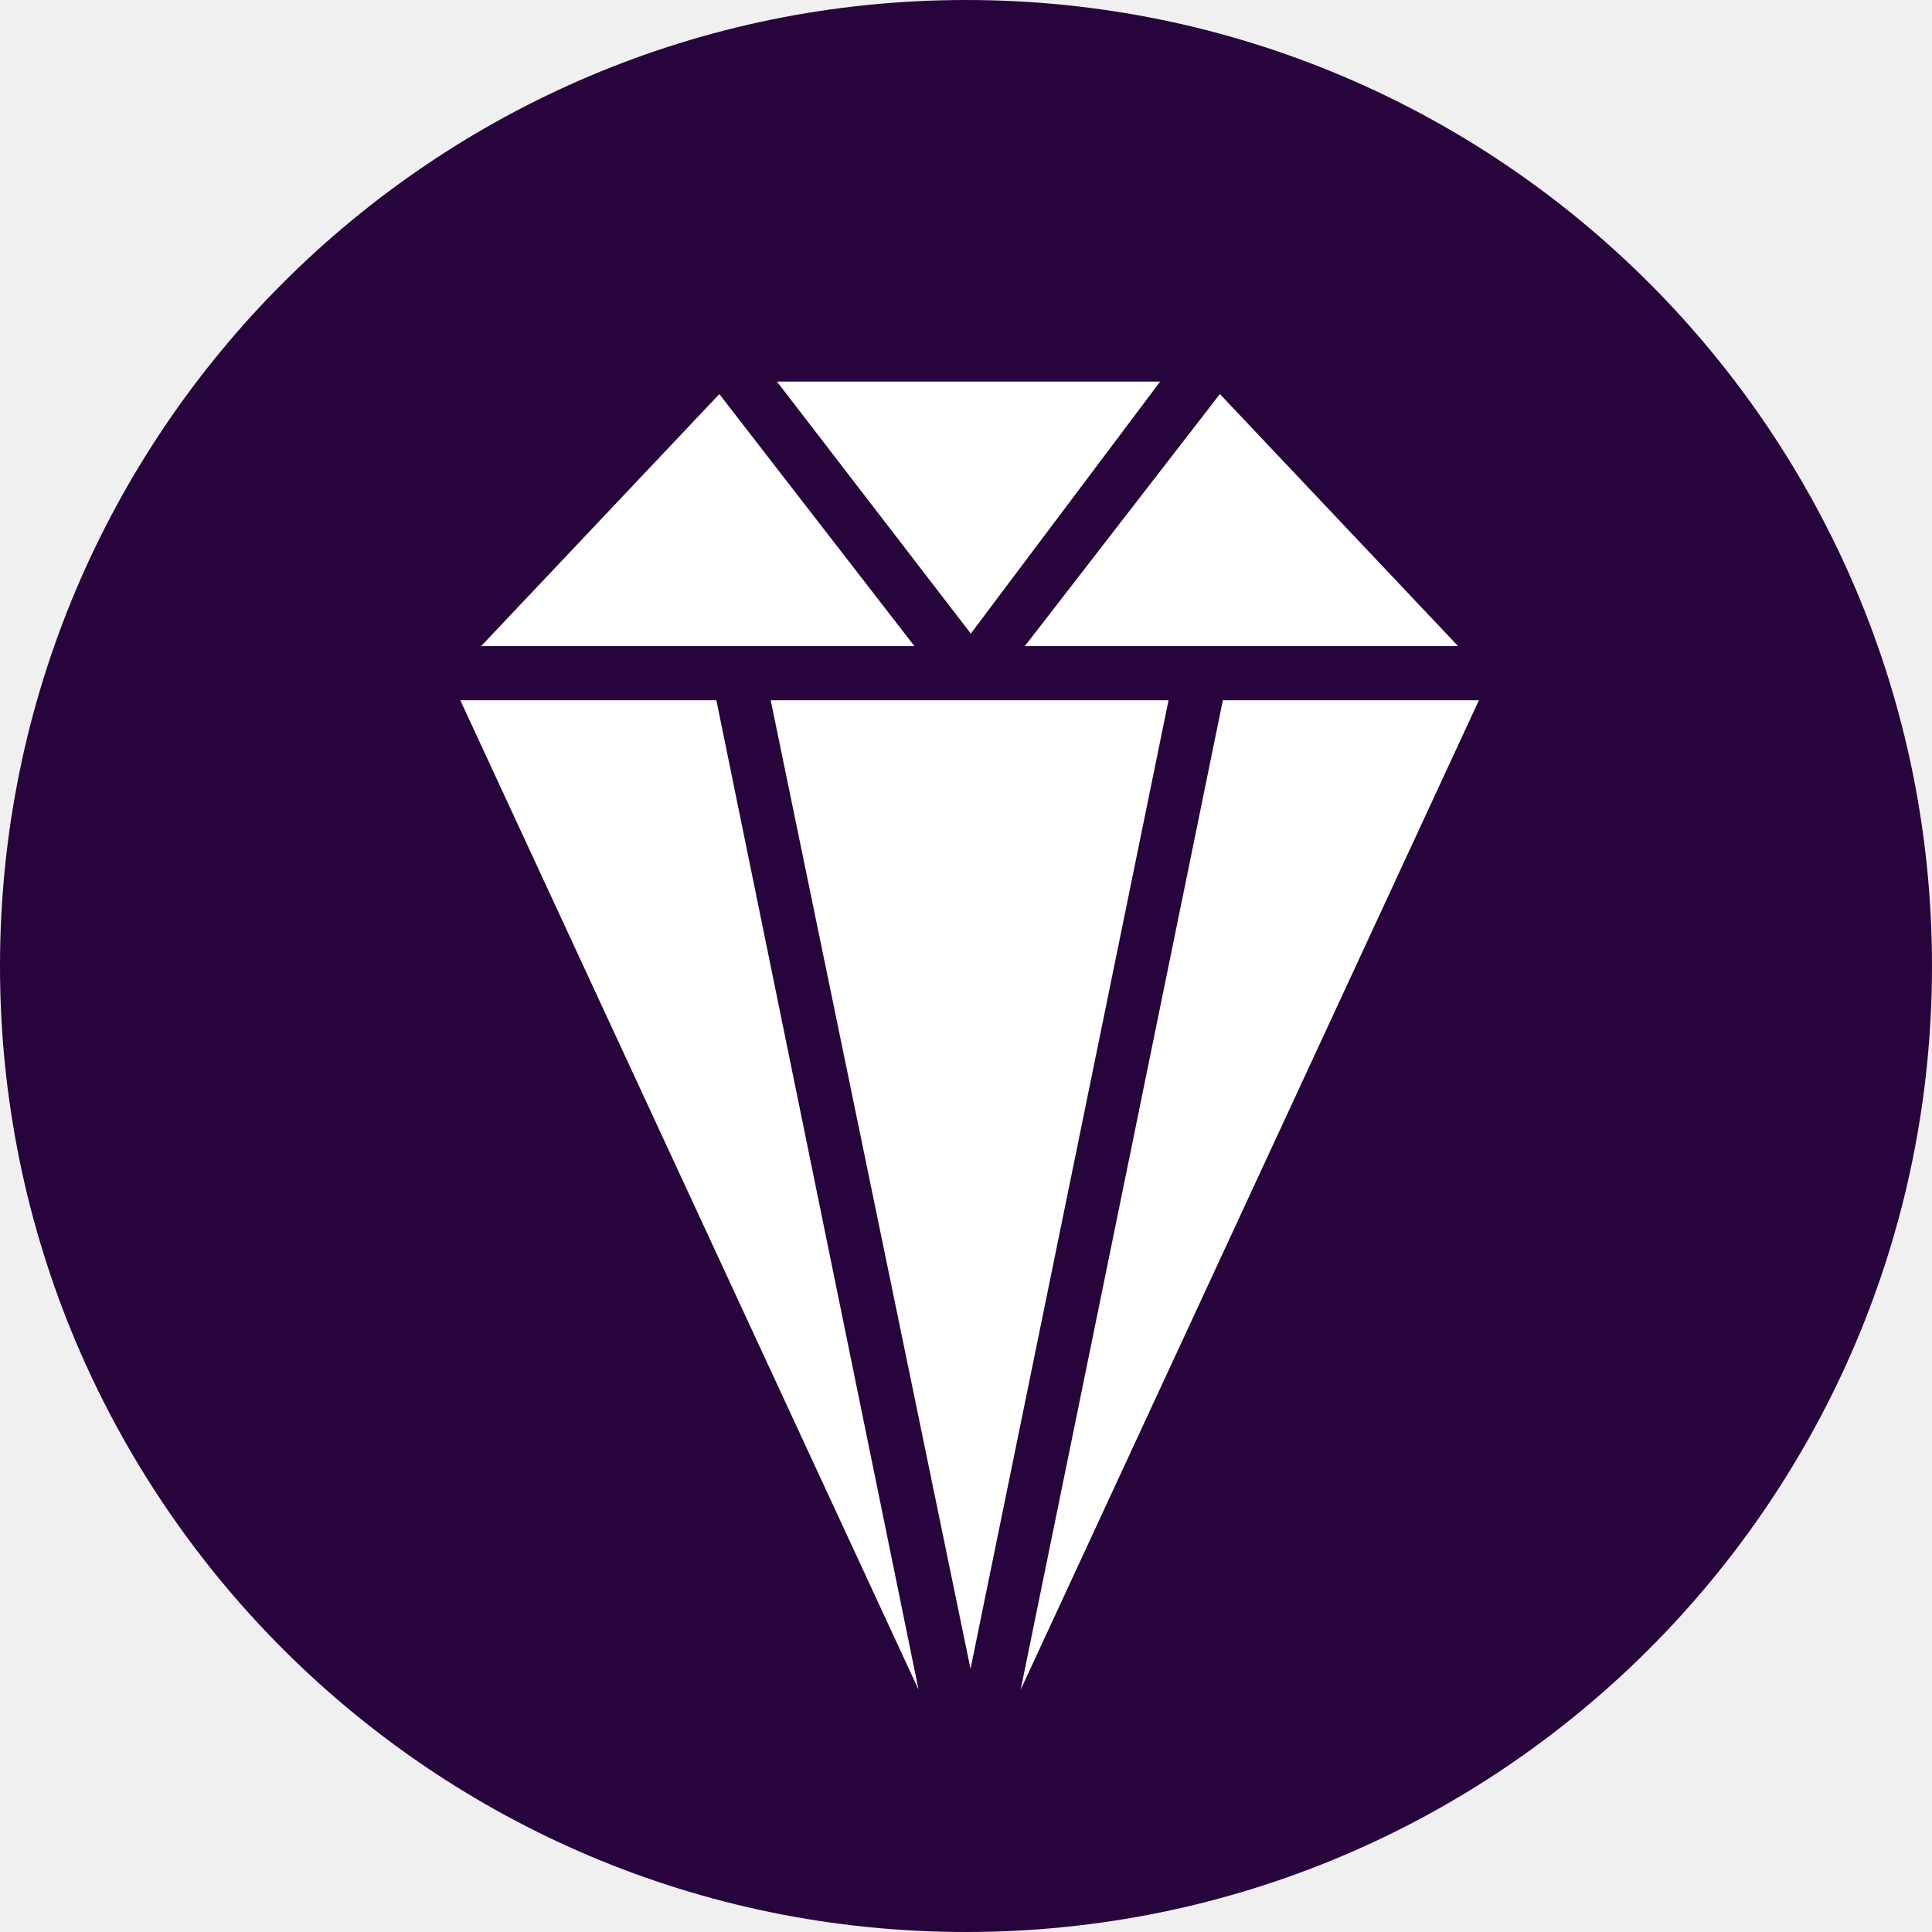
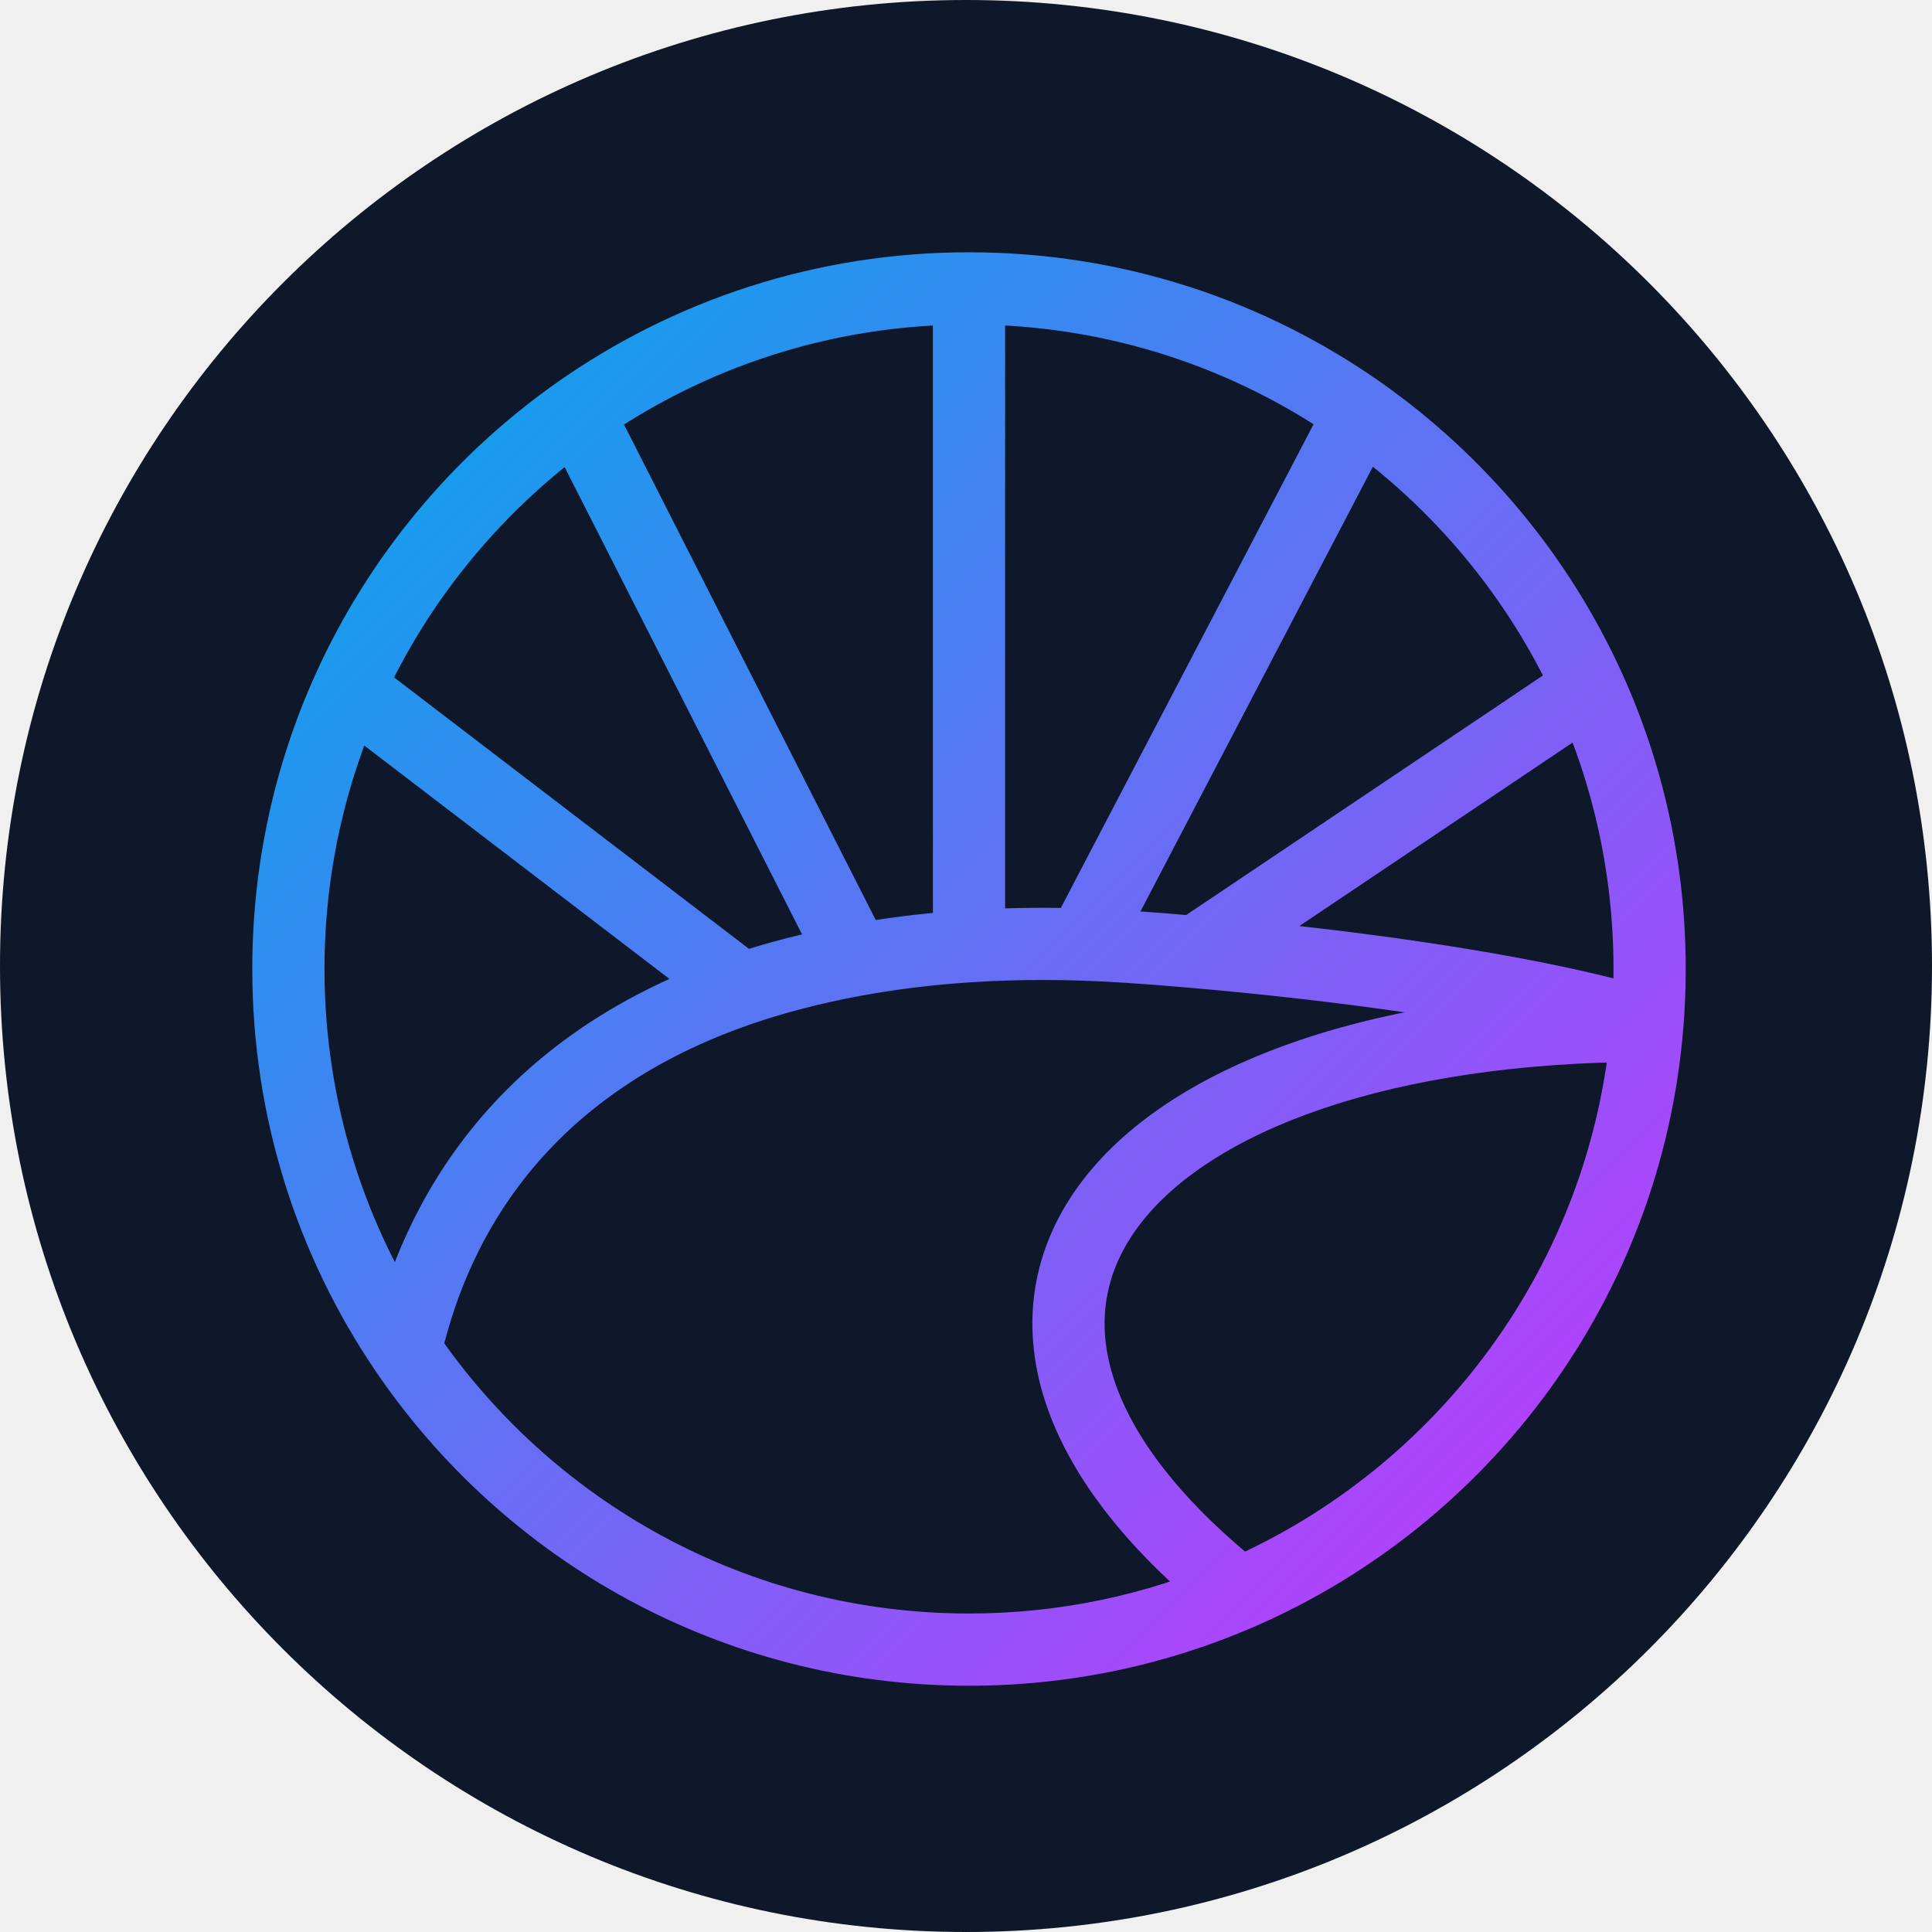
- <svg xmlns="http://www.w3.org/2000/svg" width="319" height="319" viewBox="0 0 319 319" fill="none">
-   <circle cx="159.5" cy="159.5" r="159.5" fill="#27043C" />
-   <path d="M150.983 106.68H79.441L118.774 65.062L150.983 106.68Z" fill="black" />
-   <path d="M150.983 106.68H79.441L118.774 65.062L150.983 106.68Z" fill="white" />
-   <path d="M118.285 115.625H76L151.669 279.001L118.285 115.625Z" fill="black" />
-   <path d="M118.285 115.625H76L151.669 279.001L118.285 115.625Z" fill="white" />
-   <path d="M192.944 115.625H127.25L160.246 275.561L192.944 115.625Z" fill="black" />
-   <path d="M192.944 115.625H127.25L160.246 275.561L192.944 115.625Z" fill="white" />
-   <path d="M201.907 115.625H244.192L168.523 279.001L201.907 115.625Z" fill="black" />
-   <path d="M201.907 115.625H244.192L168.523 279.001L201.907 115.625Z" fill="white" />
-   <path d="M128.28 62.999L191.566 62.999L160.294 104.617L128.28 62.999Z" fill="black" />
-   <path d="M128.28 62.999L191.566 62.999L160.294 104.617L128.28 62.999Z" fill="white" />
-   <path d="M240.752 106.68H169.211L201.419 65.062L240.752 106.68Z" fill="black" />
-   <path d="M240.752 106.68H169.211L201.419 65.062L240.752 106.68Z" fill="white" />
+ <svg xmlns="http://www.w3.org/2000/svg" width="321" height="321" viewBox="0 0 321 321" fill="none">
+   <circle cx="160.5" cy="160.5" r="160.5" fill="#0F172A" />
+   <path d="M131.847 161.779L133.355 167.586L131.847 161.779ZM146.233 158.818L147.152 164.748L147.152 164.748L146.233 158.818ZM156.288 157.582L155.737 151.607L156.288 157.582ZM167.369 156.911L167.188 150.914L167.369 156.911ZM187.663 157.321L187.258 163.308L187.663 157.321ZM205.762 264.66L209.517 259.981L209.514 259.978L205.762 264.66ZM67.342 224.393L62.376 227.761L67.342 224.393ZM57.955 114.352L52.49 111.875L57.955 114.352ZM95.92 68.508L92.463 63.604L95.92 68.508ZM226.06 68.495L229.516 63.59L226.06 68.495ZM205.939 264.802L208.325 270.307L205.939 264.802ZM125.237 170.011C127.807 169.137 130.511 168.325 133.355 167.586L130.338 155.972C127.215 156.783 124.228 157.679 121.372 158.651L125.237 170.011ZM133.355 167.586C136.511 166.766 139.802 166.037 143.231 165.41L141.073 153.605C137.359 154.284 133.782 155.077 130.338 155.972L133.355 167.586ZM143.231 165.41C144.519 165.174 145.825 164.953 147.152 164.748L145.314 152.889C143.881 153.111 142.467 153.35 141.073 153.605L143.231 165.41ZM147.152 164.748C150.269 164.264 153.497 163.864 156.838 163.557L155.737 151.607C152.154 151.937 148.68 152.367 145.314 152.889L147.152 164.748ZM156.838 163.557C158.331 163.419 159.848 163.3 161.388 163.2L160.611 151.225C158.964 151.332 157.34 151.46 155.737 151.607L156.838 163.557ZM161.388 163.2C163.402 163.07 165.456 162.972 167.55 162.909L167.188 150.914C164.957 150.981 162.765 151.086 160.611 151.225L161.388 163.2ZM167.55 162.909C171.444 162.791 175.477 162.794 179.655 162.928L180.039 150.934C175.619 150.792 171.337 150.789 167.188 150.914L167.55 162.909ZM179.655 162.928C182.138 163.007 184.672 163.133 187.258 163.308L188.067 151.335C185.342 151.151 182.666 151.018 180.039 150.934L179.655 162.928ZM187.258 163.308C190.385 163.519 194.076 163.801 198.173 164.158L199.214 152.203C195.043 151.84 191.275 151.552 188.067 151.335L187.258 163.308ZM166.999 157.213V47.916H154.999V157.213H166.999ZM73.184 225.762C76.142 213.138 85.187 183.637 125.237 170.011L121.372 158.651C75.617 174.218 64.873 208.633 61.5 223.024L73.184 225.762ZM160.999 268.083C124.111 268.083 91.575 249.436 72.308 221.025L62.376 227.761C83.782 259.323 119.965 280.083 160.999 280.083V268.083ZM72.308 221.025C60.698 203.907 53.916 183.254 53.916 161H41.916C41.916 185.731 49.461 208.717 62.376 227.761L72.308 221.025ZM126.95 159.565L61.6 109.586L54.31 119.118L119.66 169.097L126.95 159.565ZM53.916 161C53.916 145.239 57.317 130.289 63.419 116.83L52.49 111.875C45.696 126.86 41.916 143.496 41.916 161H53.916ZM63.419 116.83C71.346 99.348 83.838 84.366 99.377 73.412L92.463 63.604C75.196 75.776 61.309 92.426 52.49 111.875L63.419 116.83ZM99.377 73.412C116.802 61.129 138.049 53.916 160.999 53.916V41.916C135.494 41.916 111.845 49.942 92.463 63.604L99.377 73.412ZM90.571 71.226L136.803 162.225L147.501 156.79L101.27 65.791L90.571 71.226ZM220.742 65.716L174.529 154.152L185.164 159.71L231.378 71.274L220.742 65.716ZM160.999 53.916C183.942 53.916 205.182 61.124 222.604 73.4L229.516 63.59C210.138 49.936 186.496 41.916 160.999 41.916V53.916ZM222.604 73.4C238.139 84.346 250.63 99.317 258.56 116.788L269.487 111.828C260.665 92.393 246.779 75.754 229.516 63.59L222.604 73.4ZM258.56 116.788C264.675 130.258 268.083 145.223 268.083 161H280.083C280.083 143.478 276.295 126.825 269.487 111.828L258.56 116.788ZM202.039 163.162L267.369 119.289L260.679 109.327L195.349 153.199L202.039 163.162ZM198.173 164.158C219.542 166.018 251.223 169.848 271.986 176.058L275.424 164.562C253.378 157.967 220.614 154.066 199.214 152.203L198.173 164.158ZM268.083 161C268.083 163.972 267.962 166.914 267.725 169.823L279.685 170.797C279.949 167.565 280.083 164.297 280.083 161H268.083ZM267.725 169.823C267.722 169.858 267.719 169.894 267.716 169.93L279.675 170.917C279.679 170.877 279.682 170.837 279.685 170.797L267.725 169.823ZM209.514 259.978C195.191 248.499 187.542 237.617 184.771 228.169C182.083 219.006 183.818 210.703 189.435 203.381C195.217 195.844 205.362 189.078 219.788 184.19C234.15 179.323 252.362 176.457 273.705 176.424L273.686 164.424C251.344 164.459 231.792 167.452 215.937 172.824C200.147 178.175 187.623 186.028 179.914 196.077C172.038 206.343 169.457 218.596 173.256 231.547C176.971 244.212 186.611 257.001 202.009 269.342L209.514 259.978ZM267.716 169.93C264.404 210.071 238.939 243.956 203.552 259.297L208.325 270.307C247.656 253.256 275.989 215.594 279.675 170.917L267.716 169.93ZM203.552 259.297C190.517 264.948 176.132 268.083 160.999 268.083V280.083C177.805 280.083 193.812 276.599 208.325 270.307L203.552 259.297ZM202.006 269.339L202.183 269.481L209.695 260.123L209.517 259.981L202.006 269.339Z" fill="url(#paint0_linear_1225_834)" />
+   <defs>
+     <linearGradient id="paint0_linear_1225_834" x1="47.916" y1="47.916" x2="274.083" y2="274.083" gradientUnits="userSpaceOnUse">
+       <stop offset="0.105" stop-color="#149EED" />
+       <stop offset="0.895" stop-color="#B440FC" />
+     </linearGradient>
+   </defs>
</svg>
